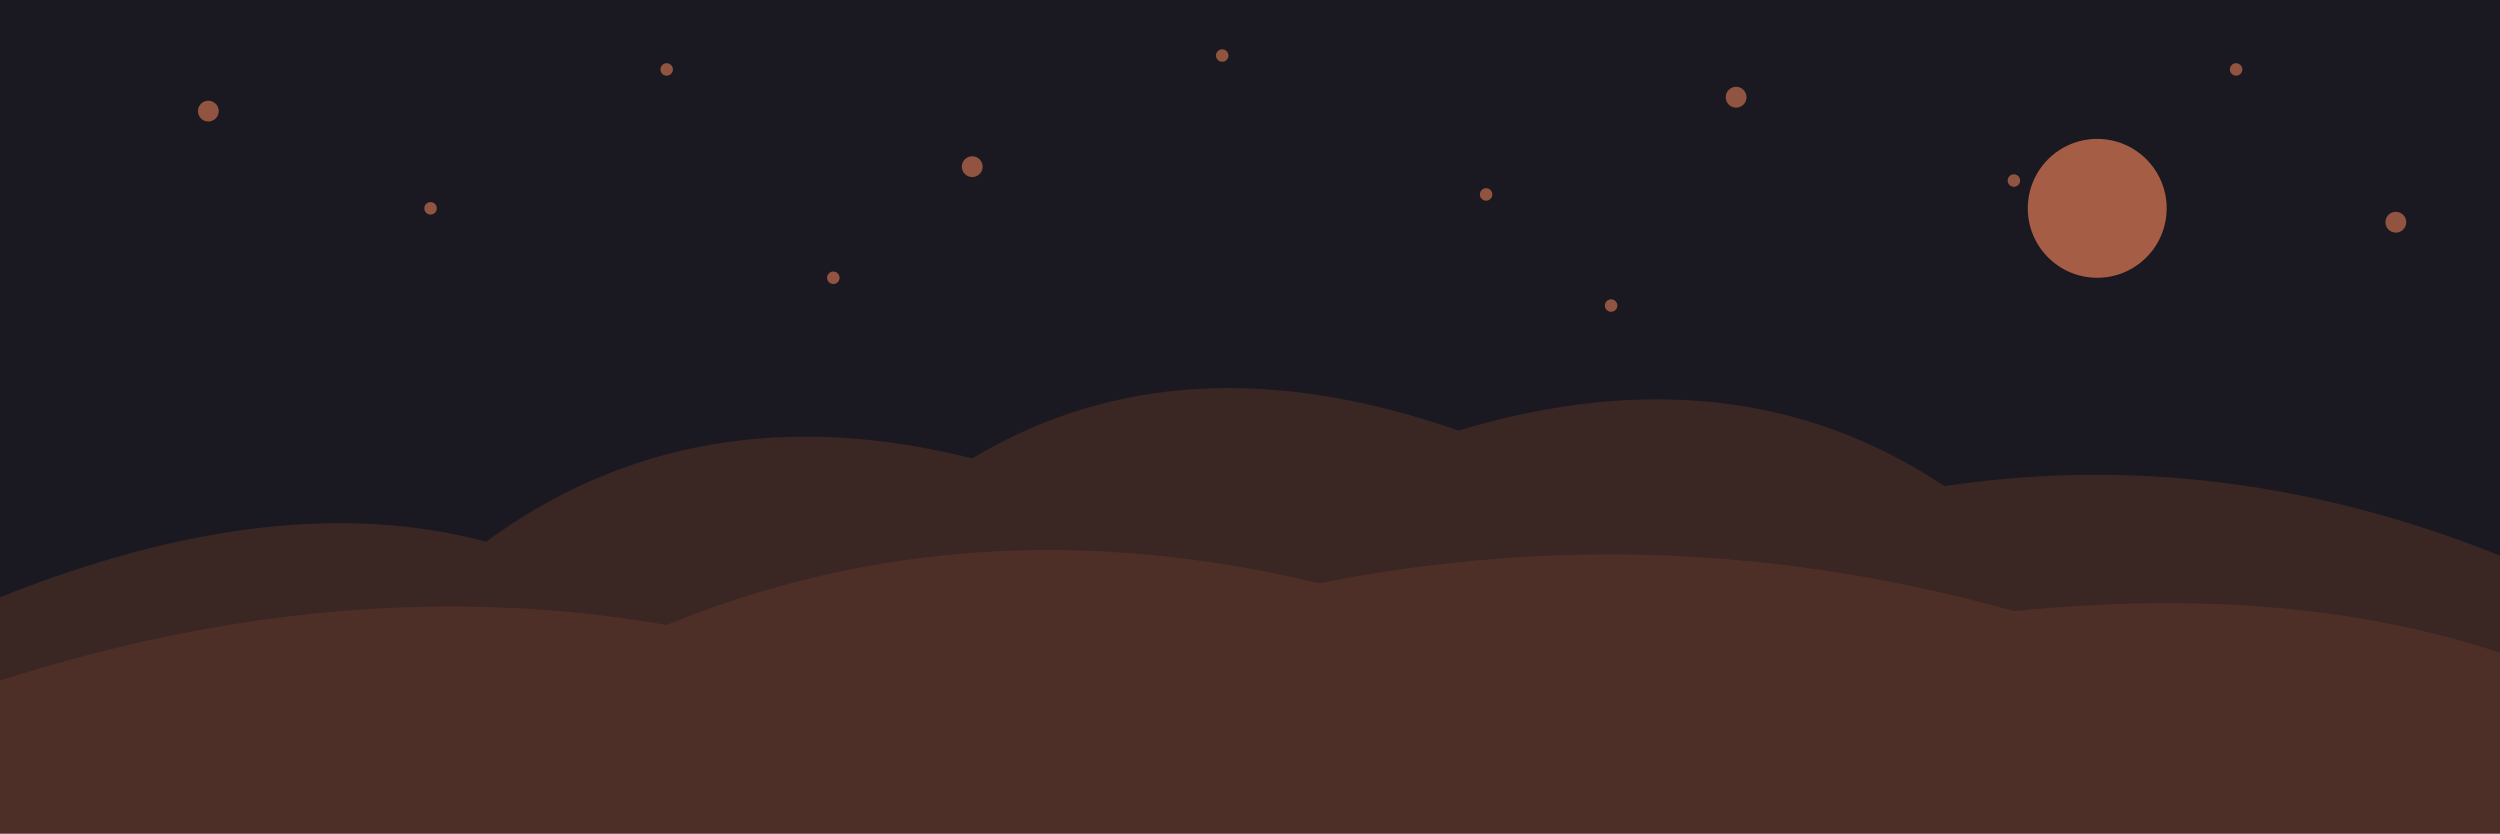
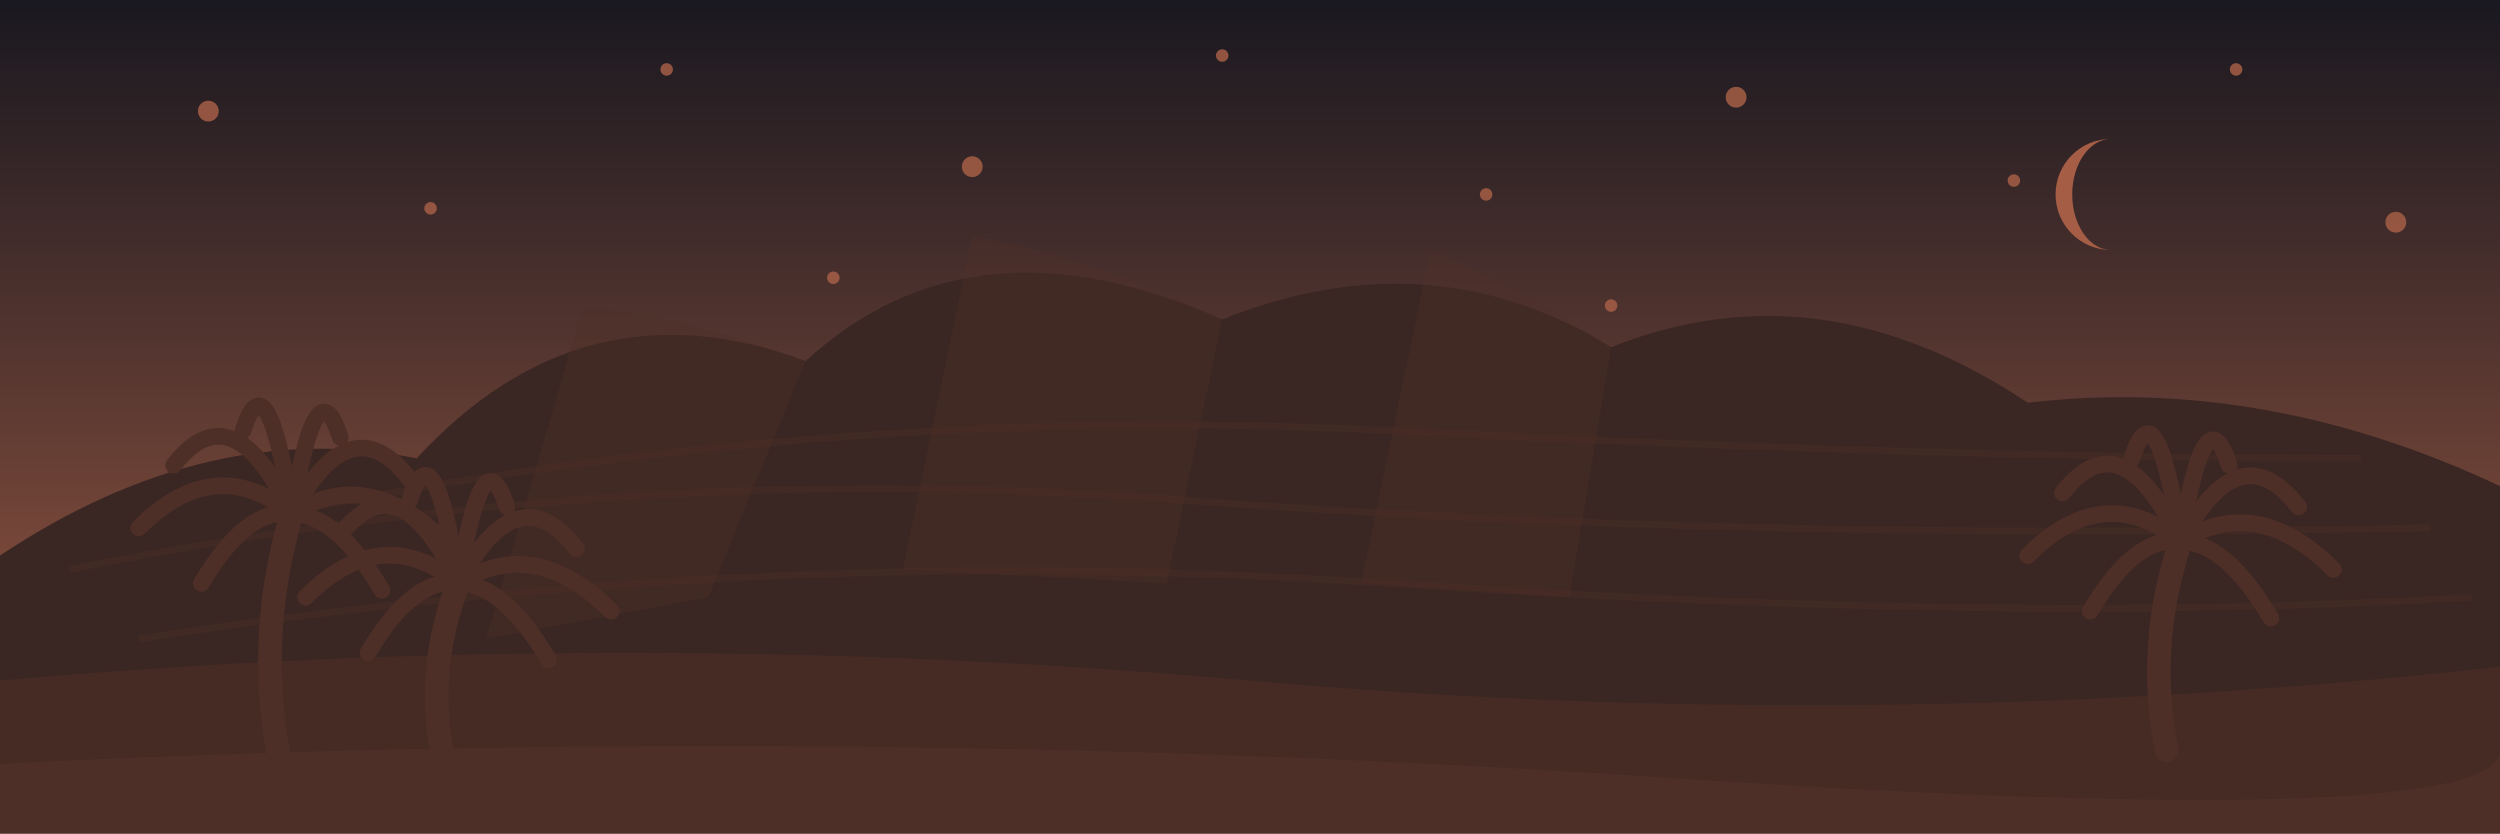
<svg xmlns="http://www.w3.org/2000/svg" width="720" height="240" viewBox="0 0 360 120" preserveAspectRatio="xMidYMax slice">
  <rect width="360" height="120" fill="#1A1820" />
+   <defs>
+     <linearGradient id="g10s" x1="0" y1="0" x2="0" y2="1">
+       <stop offset="0" stop-color="#1A1820" />
+       <stop offset="1" stop-color="#A55E45" />
+     </linearGradient>
+   </defs>
+   <rect width="360" height="120" fill="url(#g10s)" />
  <circle cx="30" cy="16" r="1.5" fill="#A55E45" opacity=".85" />
  <circle cx="62" cy="30" r="0.9" fill="#A55E45" opacity=".85" />
  <circle cx="96" cy="10" r="0.9" fill="#A55E45" opacity=".85" />
  <circle cx="140" cy="24" r="1.5" fill="#A55E45" opacity=".85" />
  <circle cx="176" cy="8" r="0.9" fill="#A55E45" opacity=".85" />
  <circle cx="214" cy="28" r="0.9" fill="#A55E45" opacity=".85" />
  <circle cx="250" cy="14" r="1.5" fill="#A55E45" opacity=".85" />
  <circle cx="290" cy="26" r="0.9" fill="#A55E45" opacity=".85" />
  <circle cx="322" cy="10" r="0.9" fill="#A55E45" opacity=".85" />
  <circle cx="345" cy="32" r="1.5" fill="#A55E45" opacity=".85" />
  <circle cx="120" cy="40" r="0.9" fill="#A55E45" opacity=".85" />
  <circle cx="232" cy="44" r="0.9" fill="#A55E45" opacity=".85" />
-   <circle cx="302" cy="30" r="10" fill="#A55E45" />
-   <path d="M0 120 L0 86 Q40 70 70 78 Q100 56 140 66 Q170 48 210 62 Q250 50 280 70 Q320 64 360 80 L360 120 Z" fill="#3A2622" />
-   <path d="M0 120 L0 98 Q50 82 96 90 Q140 72 190 84 Q240 74 290 88 Q330 84 360 94 L360 120 Z" fill="#4E2F27" />
+   <path d="M304 20 A8 8 0 1 0 304 36 A5.6 8 0 1 1 304 20 Z" fill="#A55E45" />
+   <path d="M0 120 L0 80 Q30 60 60 66 Q84 40 116 52 Q140 30 176 46 Q206 34 232 50 Q262 38 292 58 Q326 54 360 70 L360 120 Z" fill="#3A2622" />
+   <path d="M84 44 Q100 46 116 52 L102 86 L70 92 Z M140 34 Q160 38 176 46 L168 84 L130 82 Z M206 36 Q220 42 232 50 L226 86 L196 84 Z" fill="#4E2F27" opacity=".4" />
+   <path d="M10 82 Q90 66 170 72 T350 76" stroke="#4E2F27" stroke-width="1" fill="none" opacity=".35" />
+   <path d="M20 92 Q110 78 200 84 T356 86" stroke="#4E2F27" stroke-width="1" fill="none" opacity=".35" />
+   <path d="M40 74 Q120 58 200 62 T340 66" stroke="#4E2F27" stroke-width="1" fill="none" opacity=".35" />
+   <path d="M0 120 L0 98 Q90 90 180 98 T360 96 L360 120 Z" fill="#4E2F27" opacity=".55" />
+   <path d="M40 108 Q37 91 42 74" stroke="#4E2F27" stroke-width="3.4" fill="none" stroke-linecap="round" />
+   <path d="M42 74 q-11 -9 -22 2" stroke="#4E2F27" stroke-width="2.4" fill="none" stroke-linecap="round" />
+   <path d="M42 74 q-8.5 -18 -17 -7" stroke="#4E2F27" stroke-width="2.4" fill="none" stroke-linecap="round" />
+   <path d="M42 74 q-3.5 -23 -7 -12" stroke="#4E2F27" stroke-width="2.4" fill="none" stroke-linecap="round" />
+   <path d="M42 74 q3.5 -22 7 -11" stroke="#4E2F27" stroke-width="2.4" fill="none" stroke-linecap="round" />
+   <path d="M42 74 q8.5 -16 17 -5" stroke="#4E2F27" stroke-width="2.4" fill="none" stroke-linecap="round" />
+   <path d="M42 74 q11 -7 22 4" stroke="#4E2F27" stroke-width="2.4" fill="none" stroke-linecap="round" />
+   <path d="M42 74 q-6.5 -1 -13 10" stroke="#4E2F27" stroke-width="2.4" fill="none" stroke-linecap="round" />
+   <path d="M42 74 q6.5 0 13 11" stroke="#4E2F27" stroke-width="2.4" fill="none" stroke-linecap="round" />
+   <path d="M64 110 Q61 97 66 84" stroke="#4E2F27" stroke-width="3.4" fill="none" stroke-linecap="round" />
+   <path d="M66 84 q-11 -9 -22 2" stroke="#4E2F27" stroke-width="2.4" fill="none" stroke-linecap="round" />
+   <path d="M66 84 q-8.5 -18 -17 -7" stroke="#4E2F27" stroke-width="2.4" fill="none" stroke-linecap="round" />
+   <path d="M66 84 q-3.5 -23 -7 -12" stroke="#4E2F27" stroke-width="2.4" fill="none" stroke-linecap="round" />
+   <path d="M66 84 q3.5 -22 7 -11" stroke="#4E2F27" stroke-width="2.4" fill="none" stroke-linecap="round" />
+   <path d="M66 84 q8.5 -16 17 -5" stroke="#4E2F27" stroke-width="2.4" fill="none" stroke-linecap="round" />
+   <path d="M66 84 q11 -7 22 4" stroke="#4E2F27" stroke-width="2.4" fill="none" stroke-linecap="round" />
+   <path d="M66 84 q-6.5 -1 -13 10" stroke="#4E2F27" stroke-width="2.4" fill="none" stroke-linecap="round" />
+   <path d="M66 84 q6.5 0 13 11" stroke="#4E2F27" stroke-width="2.4" fill="none" stroke-linecap="round" />
+   <path d="M312 108 Q309 93 314 78" stroke="#4E2F27" stroke-width="3.4" fill="none" stroke-linecap="round" />
+   <path d="M314 78 q-11 -9 -22 2" stroke="#4E2F27" stroke-width="2.4" fill="none" stroke-linecap="round" />
+   <path d="M314 78 q-8.5 -18 -17 -7" stroke="#4E2F27" stroke-width="2.4" fill="none" stroke-linecap="round" />
+   <path d="M314 78 q-3.5 -23 -7 -12" stroke="#4E2F27" stroke-width="2.4" fill="none" stroke-linecap="round" />
+   <path d="M314 78 q3.5 -22 7 -11" stroke="#4E2F27" stroke-width="2.4" fill="none" stroke-linecap="round" />
+   <path d="M314 78 q8.5 -16 17 -5" stroke="#4E2F27" stroke-width="2.4" fill="none" stroke-linecap="round" />
+   <path d="M314 78 q11 -7 22 4" stroke="#4E2F27" stroke-width="2.4" fill="none" stroke-linecap="round" />
+   <path d="M314 78 q-6.5 -1 -13 10" stroke="#4E2F27" stroke-width="2.4" fill="none" stroke-linecap="round" />
+   <path d="M314 78 q6.5 0 13 11" stroke="#4E2F27" stroke-width="2.4" fill="none" stroke-linecap="round" />
+   <path d="M0 120 L0 110 Q120 104 240 112 T360 108 L360 120 Z" fill="#4E2F27" />
</svg>
